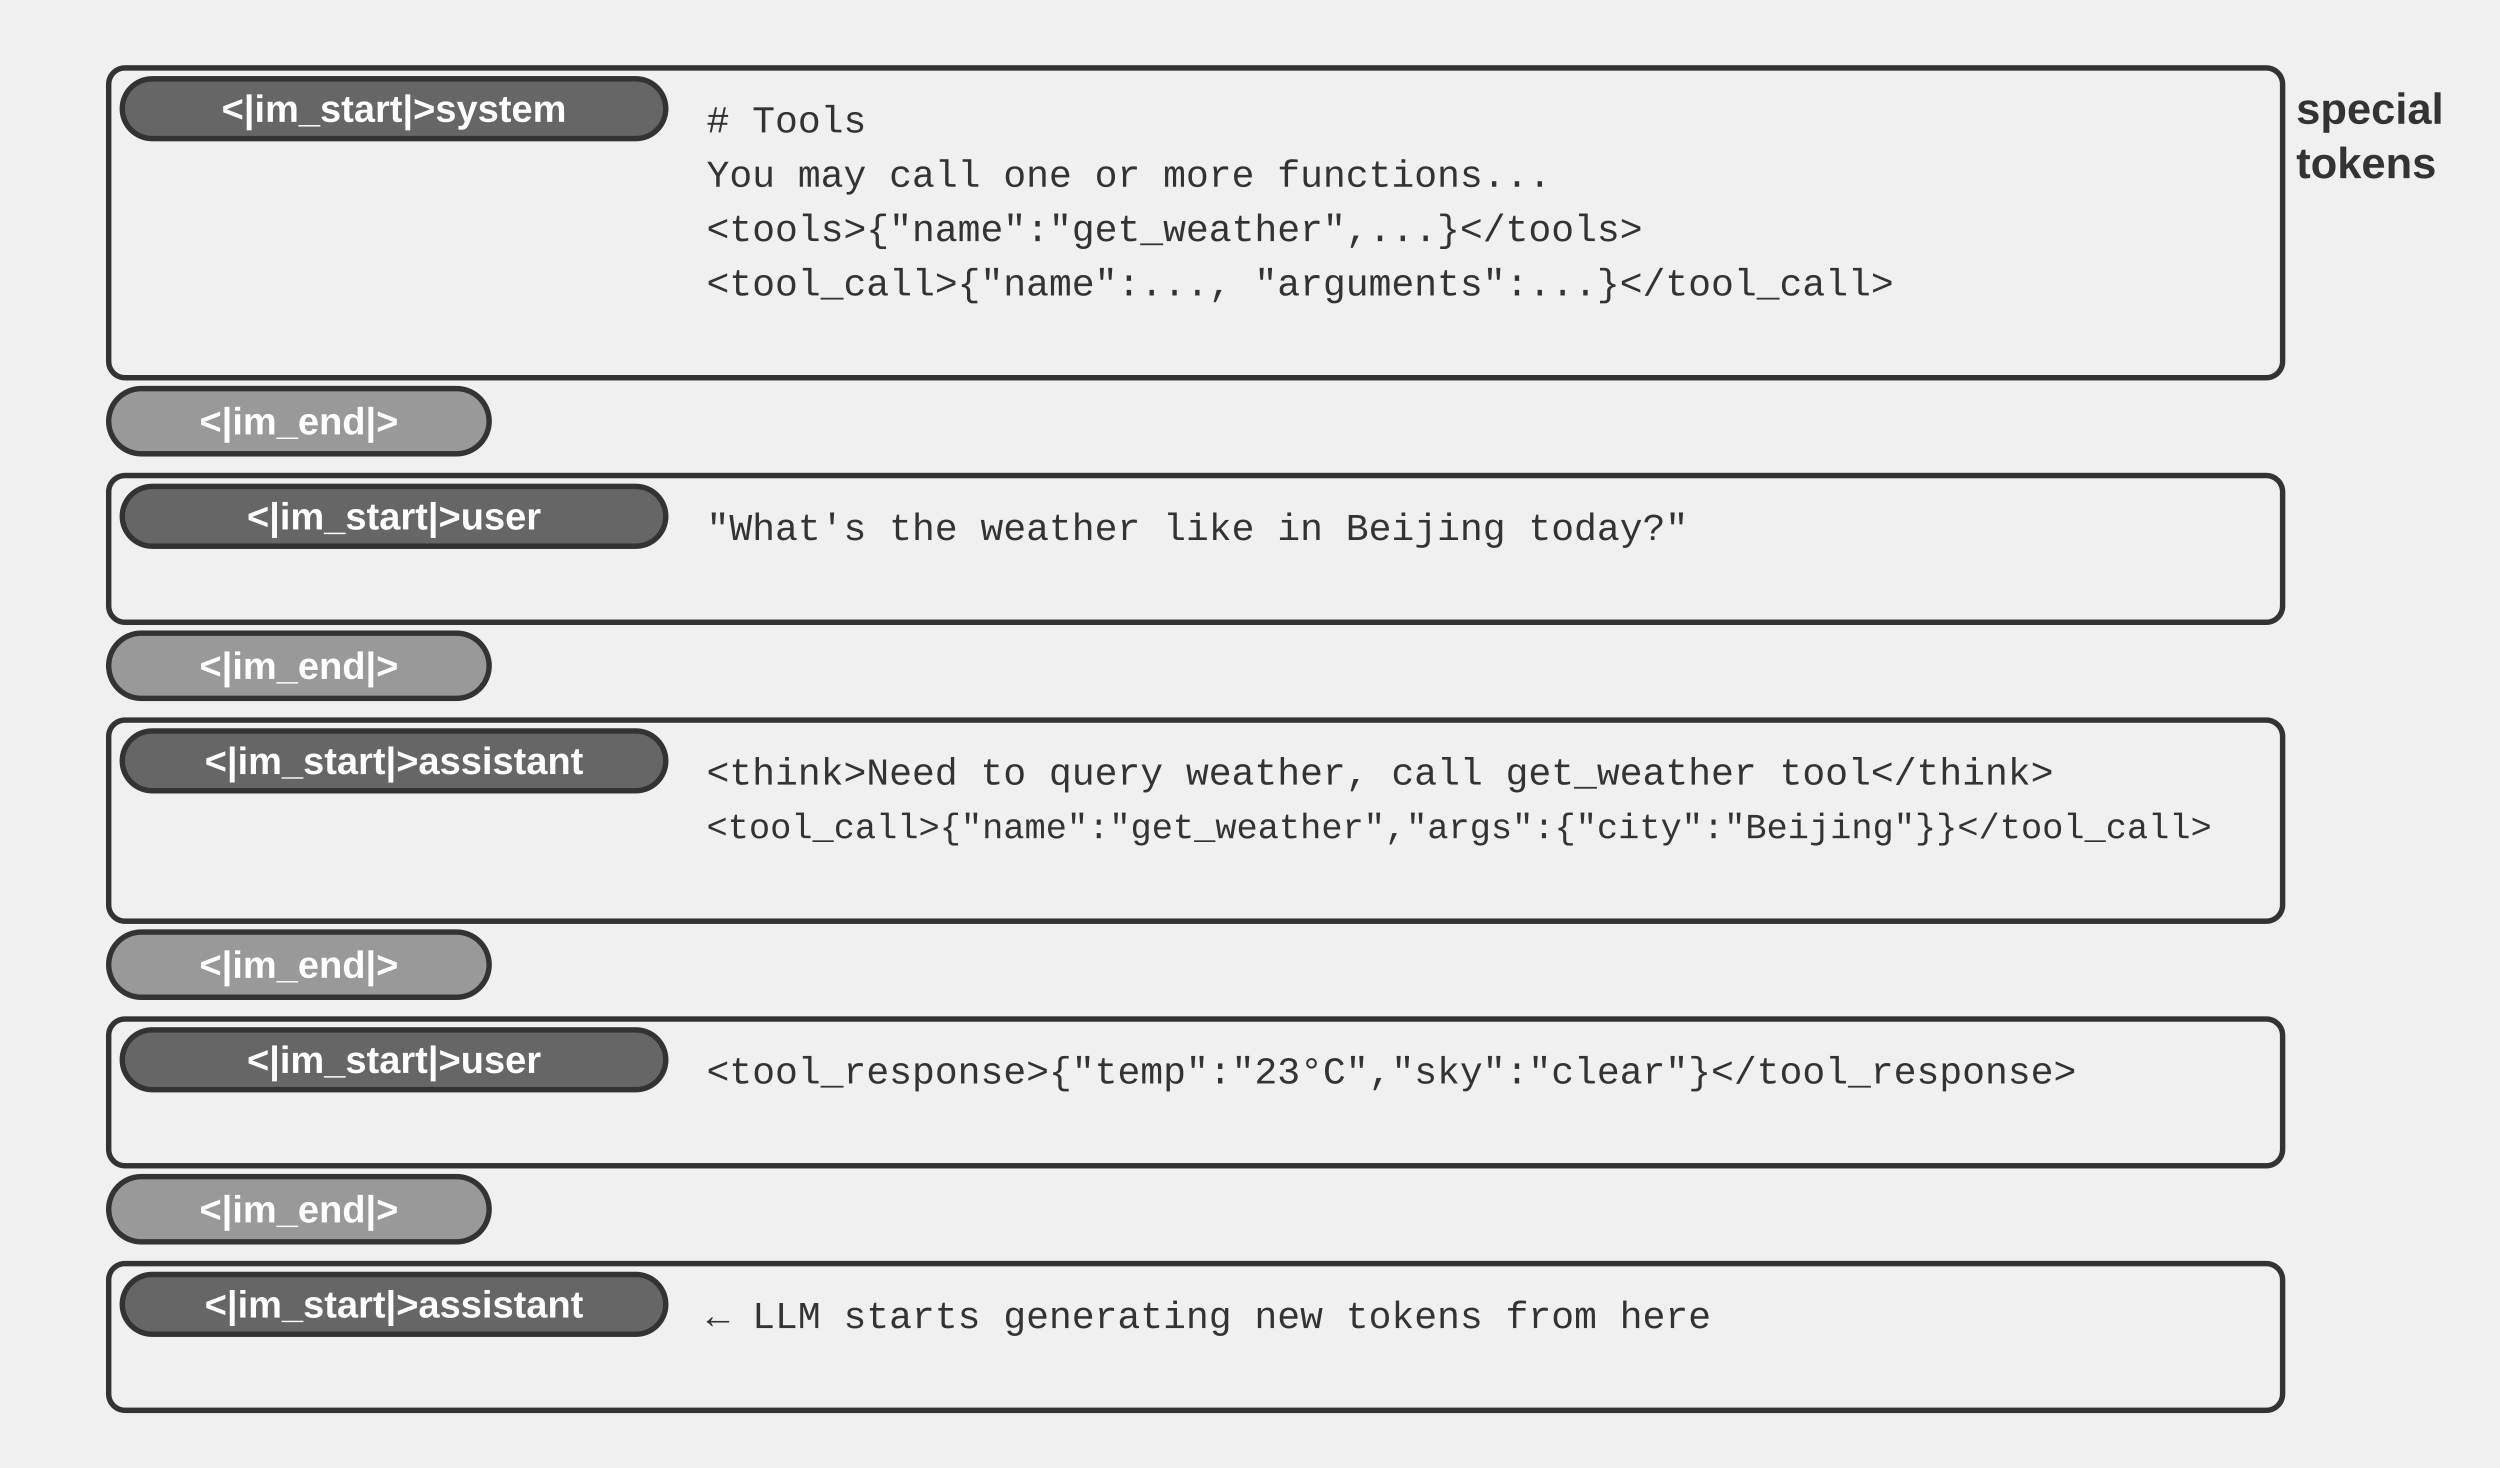
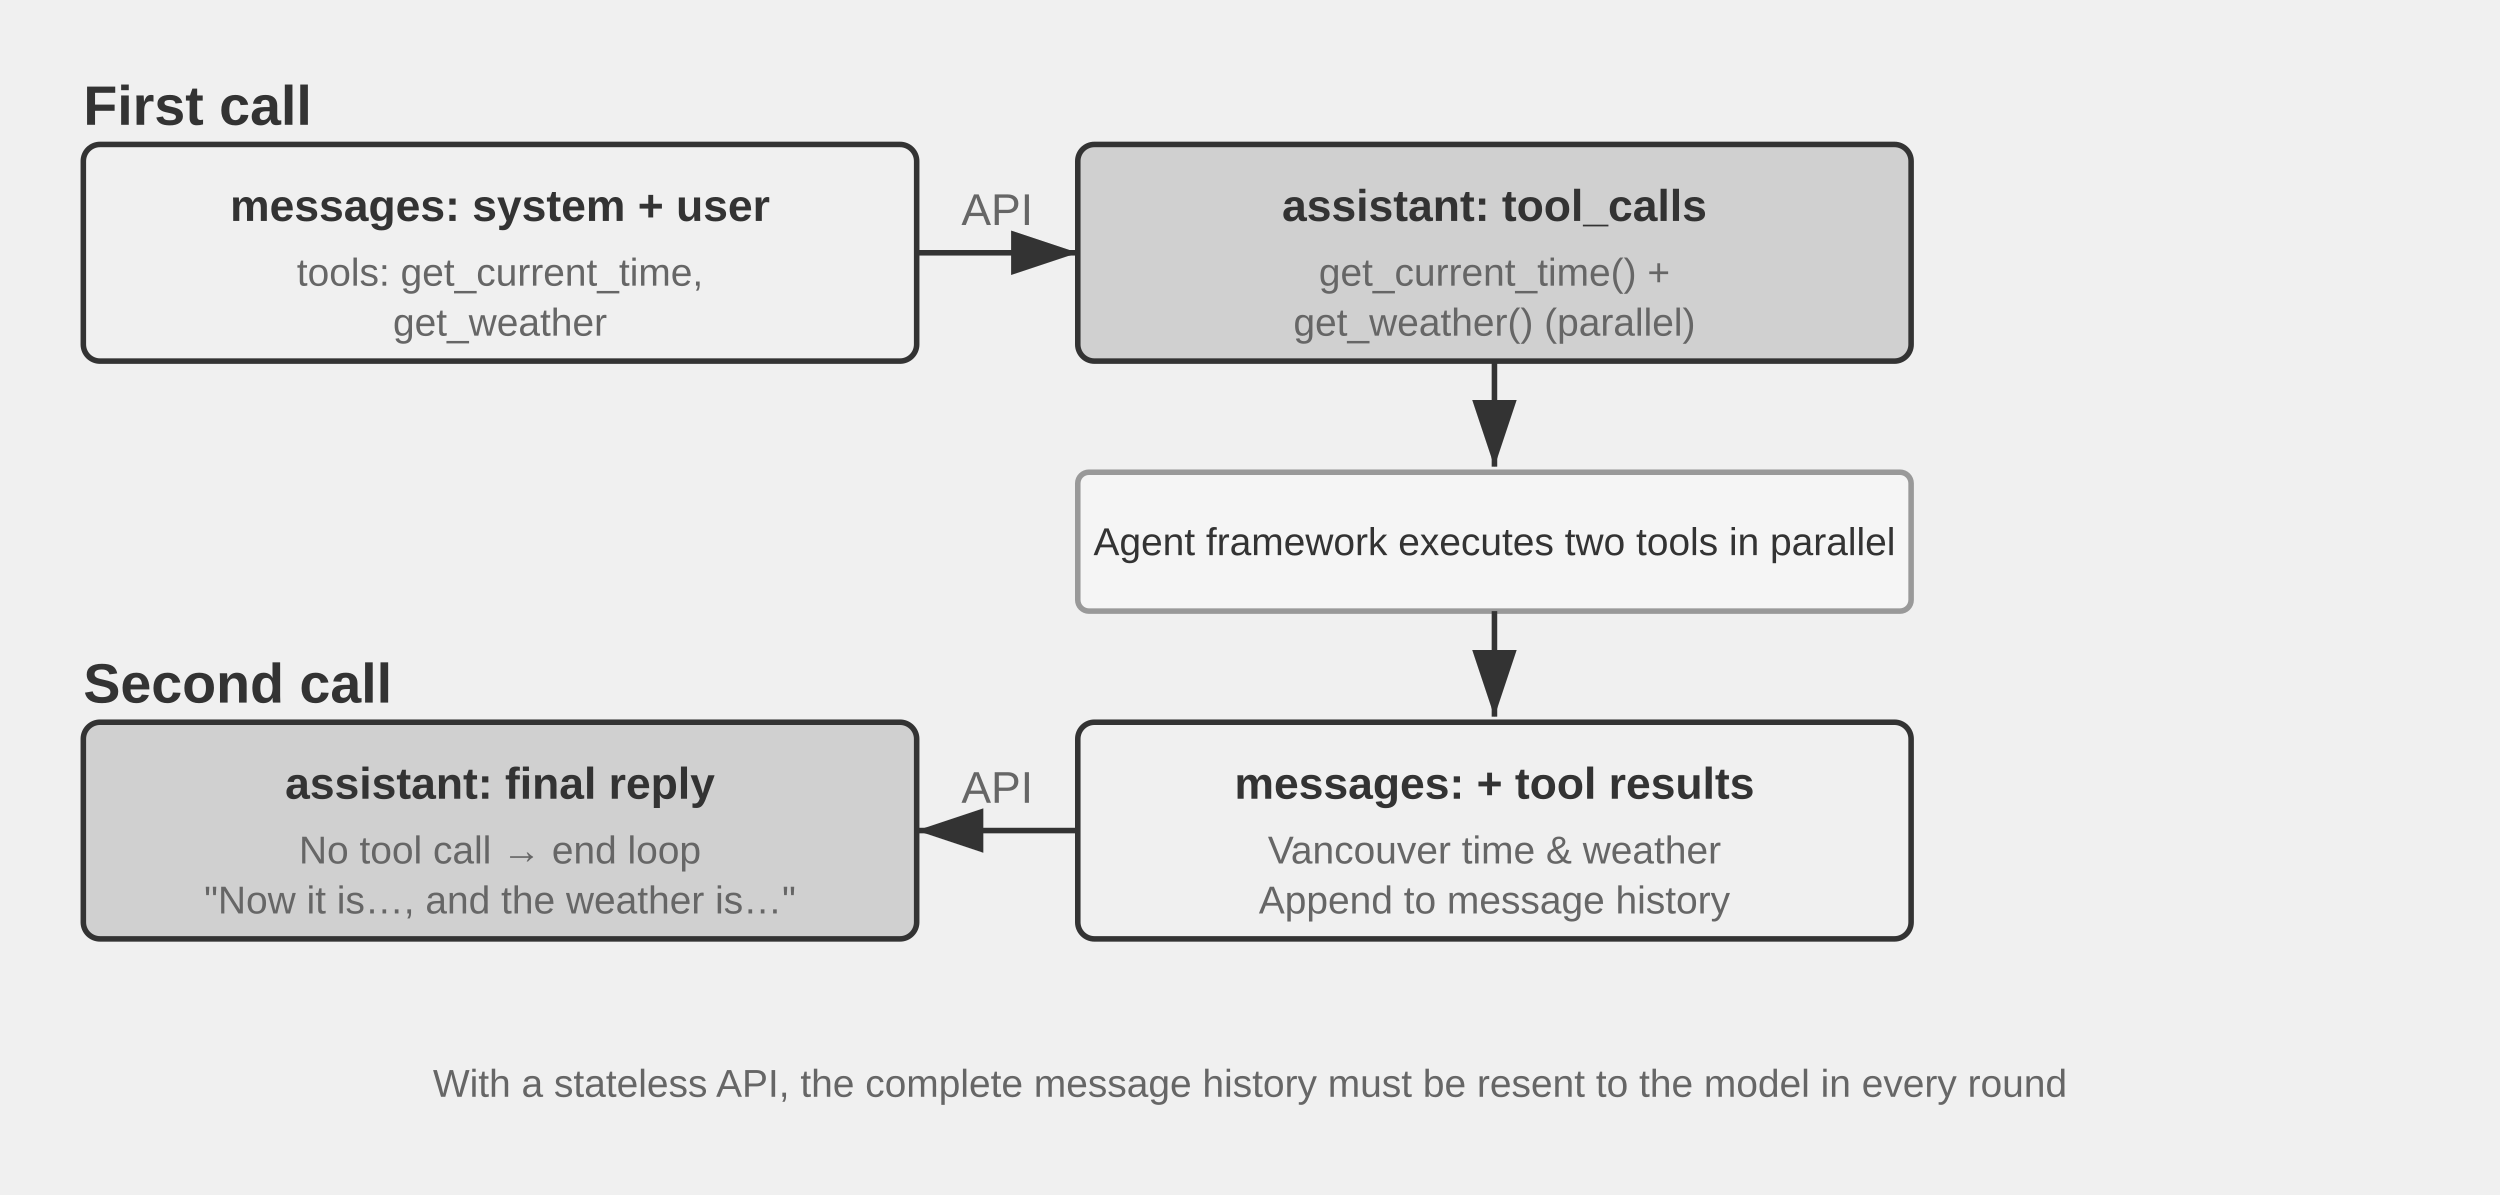
- <svg xmlns="http://www.w3.org/2000/svg" viewBox="0 40 920 540" width="920" height="540" style="background:#ffffff">
+ <svg xmlns="http://www.w3.org/2000/svg" xml:lang="en" viewBox="0 40 900 430" width="900" height="430" style="background:#ffffff">
  <defs>
    <marker id="ah" markerWidth="12" markerHeight="8" refX="12" refY="4" orient="auto">
      <polygon points="0 0, 12 4, 0 8" fill="#333333" />
    </marker>
    <marker id="ah-light" markerWidth="12" markerHeight="8" refX="12" refY="4" orient="auto">
      <polygon points="0 0, 12 4, 0 8" fill="#999999" />
    </marker>
  </defs>
-   <rect x="40" y="65" width="800" height="114" rx="6" fill="#f0f0f0" stroke="#333333" stroke-width="2" />
-   <rect x="45" y="69" width="200" height="22" rx="11" fill="#666666" stroke="#333333" stroke-width="2" />
-   <text x="145.0" y="80.0" font-family="Arial, 'Helvetica Neue', Helvetica, 'PingFang SC', 'Microsoft YaHei', sans-serif" font-size="14" fill="#ffffff" text-anchor="middle" dominant-baseline="central" font-weight="bold">&lt;|im_start|&gt;system</text>
-   <text x="260" y="85" font-family="'Courier New', Courier, monospace" font-size="14" fill="#333333" text-anchor="start" dominant-baseline="central"># Tools</text>
-   <text x="260" y="105" font-family="'Courier New', Courier, monospace" font-size="14" fill="#333333" text-anchor="start" dominant-baseline="central">You may call one or more functions...</text>
-   <text x="260" y="125" font-family="'Courier New', Courier, monospace" font-size="14" fill="#333333" text-anchor="start" dominant-baseline="central">&lt;tools&gt;{"name":"get_weather",...}&lt;/tools&gt;</text>
-   <text x="260" y="145" font-family="'Courier New', Courier, monospace" font-size="14" fill="#333333" text-anchor="start" dominant-baseline="central">&lt;tool_call&gt;{"name":..., "arguments":...}&lt;/tool_call&gt;</text>
-   <rect x="40" y="183" width="140" height="24" rx="12" fill="#999999" stroke="#333333" stroke-width="2" />
-   <text x="110.0" y="195.0" font-family="Arial, 'Helvetica Neue', Helvetica, 'PingFang SC', 'Microsoft YaHei', sans-serif" font-size="14" fill="#ffffff" text-anchor="middle" dominant-baseline="central" font-weight="bold">&lt;|im_end|&gt;</text>
-   <rect x="40" y="215" width="800" height="54" rx="6" fill="#f0f0f0" stroke="#333333" stroke-width="2" />
-   <rect x="45" y="219" width="200" height="22" rx="11" fill="#666666" stroke="#333333" stroke-width="2" />
-   <text x="145.0" y="230.0" font-family="Arial, 'Helvetica Neue', Helvetica, 'PingFang SC', 'Microsoft YaHei', sans-serif" font-size="14" fill="#ffffff" text-anchor="middle" dominant-baseline="central" font-weight="bold">&lt;|im_start|&gt;user</text>
-   <text x="260" y="235" font-family="'Courier New', Courier, monospace" font-size="14" fill="#333333" text-anchor="start" dominant-baseline="central">"What's the weather like in Beijing today?"</text>
-   <rect x="40" y="273" width="140" height="24" rx="12" fill="#999999" stroke="#333333" stroke-width="2" />
-   <text x="110.0" y="285.0" font-family="Arial, 'Helvetica Neue', Helvetica, 'PingFang SC', 'Microsoft YaHei', sans-serif" font-size="14" fill="#ffffff" text-anchor="middle" dominant-baseline="central" font-weight="bold">&lt;|im_end|&gt;</text>
-   <rect x="40" y="305" width="800" height="74" rx="6" fill="#f0f0f0" stroke="#333333" stroke-width="2" />
-   <rect x="45" y="309" width="200" height="22" rx="11" fill="#666666" stroke="#333333" stroke-width="2" />
-   <text x="145.0" y="320.0" font-family="Arial, 'Helvetica Neue', Helvetica, 'PingFang SC', 'Microsoft YaHei', sans-serif" font-size="14" fill="#ffffff" text-anchor="middle" dominant-baseline="central" font-weight="bold">&lt;|im_start|&gt;assistant</text>
-   <text x="260" y="325" font-family="'Courier New', Courier, monospace" font-size="14" fill="#333333" text-anchor="start" dominant-baseline="central">&lt;think&gt;Need to query weather, call get_weather tool&lt;/think&gt;</text>
-   <text x="260" y="345" font-family="'Courier New', Courier, monospace" font-size="13" fill="#333333" text-anchor="start" dominant-baseline="central">&lt;tool_call&gt;{"name":"get_weather","args":{"city":"Beijing"}}&lt;/tool_call&gt;</text>
-   <rect x="40" y="383" width="140" height="24" rx="12" fill="#999999" stroke="#333333" stroke-width="2" />
-   <text x="110.0" y="395.0" font-family="Arial, 'Helvetica Neue', Helvetica, 'PingFang SC', 'Microsoft YaHei', sans-serif" font-size="14" fill="#ffffff" text-anchor="middle" dominant-baseline="central" font-weight="bold">&lt;|im_end|&gt;</text>
-   <rect x="40" y="415" width="800" height="54" rx="6" fill="#f0f0f0" stroke="#333333" stroke-width="2" />
-   <rect x="45" y="419" width="200" height="22" rx="11" fill="#666666" stroke="#333333" stroke-width="2" />
-   <text x="145.0" y="430.0" font-family="Arial, 'Helvetica Neue', Helvetica, 'PingFang SC', 'Microsoft YaHei', sans-serif" font-size="14" fill="#ffffff" text-anchor="middle" dominant-baseline="central" font-weight="bold">&lt;|im_start|&gt;user</text>
-   <text x="260" y="435" font-family="'Courier New', Courier, monospace" font-size="14" fill="#333333" text-anchor="start" dominant-baseline="central">&lt;tool_response&gt;{"temp":"23°C","sky":"clear"}&lt;/tool_response&gt;</text>
-   <rect x="40" y="473" width="140" height="24" rx="12" fill="#999999" stroke="#333333" stroke-width="2" />
-   <text x="110.0" y="485.0" font-family="Arial, 'Helvetica Neue', Helvetica, 'PingFang SC', 'Microsoft YaHei', sans-serif" font-size="14" fill="#ffffff" text-anchor="middle" dominant-baseline="central" font-weight="bold">&lt;|im_end|&gt;</text>
-   <rect x="40" y="505" width="800" height="54" rx="6" fill="#f0f0f0" stroke="#333333" stroke-width="2" />
-   <rect x="45" y="509" width="200" height="22" rx="11" fill="#666666" stroke="#333333" stroke-width="2" />
-   <text x="145.0" y="520.0" font-family="Arial, 'Helvetica Neue', Helvetica, 'PingFang SC', 'Microsoft YaHei', sans-serif" font-size="14" fill="#ffffff" text-anchor="middle" dominant-baseline="central" font-weight="bold">&lt;|im_start|&gt;assistant</text>
-   <text x="260" y="525" font-family="'Courier New', Courier, monospace" font-size="14" fill="#333333" text-anchor="start" dominant-baseline="central">← LLM starts generating new tokens from here</text>
-   <text x="845" y="80" font-family="Arial, 'Helvetica Neue', Helvetica, 'PingFang SC', 'Microsoft YaHei', sans-serif" font-size="16" fill="#333333" text-anchor="start" dominant-baseline="central" font-weight="bold">special</text>
-   <text x="845" y="100" font-family="Arial, 'Helvetica Neue', Helvetica, 'PingFang SC', 'Microsoft YaHei', sans-serif" font-size="16" fill="#333333" text-anchor="start" dominant-baseline="central" font-weight="bold">tokens</text>
+   <text x="30" y="78" font-family="Arial, 'Helvetica Neue', Helvetica, 'PingFang SC', 'Microsoft YaHei', sans-serif" font-size="20" fill="#333333" text-anchor="start" dominant-baseline="central" font-weight="bold">First call</text>
+   <rect x="30" y="92" width="300" height="78" rx="6" fill="#f0f0f0" stroke="#333333" stroke-width="2" />
+   <text x="180" y="114" font-family="Arial, 'Helvetica Neue', Helvetica, 'PingFang SC', 'Microsoft YaHei', sans-serif" font-size="16" fill="#333333" text-anchor="middle" dominant-baseline="central" font-weight="bold">messages: system + user</text>
+   <text x="180" y="138" font-family="Arial, 'Helvetica Neue', Helvetica, 'PingFang SC', 'Microsoft YaHei', sans-serif" font-size="14" fill="#666666" text-anchor="middle" dominant-baseline="central" font-weight="normal">tools: get_current_time,</text>
+   <text x="180" y="156" font-family="Arial, 'Helvetica Neue', Helvetica, 'PingFang SC', 'Microsoft YaHei', sans-serif" font-size="14" fill="#666666" text-anchor="middle" dominant-baseline="central" font-weight="normal">get_weather</text>
+   <line x1="330" y1="131" x2="388" y2="131" stroke="#333333" stroke-width="2" marker-end="url(#ah)" />
+   <text x="359.0" y="121.0" font-family="Arial, 'Helvetica Neue', Helvetica, 'PingFang SC', 'Microsoft YaHei', sans-serif" font-size="16" fill="#666666" text-anchor="middle">API</text>
+   <rect x="388" y="92" width="300" height="78" rx="6" fill="#d0d0d0" stroke="#333333" stroke-width="2" />
+   <text x="538" y="114" font-family="Arial, 'Helvetica Neue', Helvetica, 'PingFang SC', 'Microsoft YaHei', sans-serif" font-size="16" fill="#333333" text-anchor="middle" dominant-baseline="central" font-weight="bold">assistant: tool_calls</text>
+   <text x="538" y="138" font-family="Arial, 'Helvetica Neue', Helvetica, 'PingFang SC', 'Microsoft YaHei', sans-serif" font-size="14" fill="#666666" text-anchor="middle" dominant-baseline="central" font-weight="normal">get_current_time()  +</text>
+   <text x="538" y="156" font-family="Arial, 'Helvetica Neue', Helvetica, 'PingFang SC', 'Microsoft YaHei', sans-serif" font-size="14" fill="#666666" text-anchor="middle" dominant-baseline="central" font-weight="normal">get_weather()  (parallel)</text>
+   <line x1="538" y1="170" x2="538" y2="208" stroke="#333333" stroke-width="2" marker-end="url(#ah)" />
+   <rect x="388" y="210" width="300" height="50" rx="4" fill="#f5f5f5" stroke="#999999" stroke-width="2" />
+   <text x="538" y="235" font-family="Arial, 'Helvetica Neue', Helvetica, 'PingFang SC', 'Microsoft YaHei', sans-serif" font-size="14" fill="#333333" text-anchor="middle" dominant-baseline="central" font-weight="normal">Agent framework executes two tools in parallel</text>
+   <line x1="538" y1="260" x2="538" y2="298" stroke="#333333" stroke-width="2" marker-end="url(#ah)" />
+   <text x="30" y="286" font-family="Arial, 'Helvetica Neue', Helvetica, 'PingFang SC', 'Microsoft YaHei', sans-serif" font-size="20" fill="#333333" text-anchor="start" dominant-baseline="central" font-weight="bold">Second call</text>
+   <rect x="388" y="300" width="300" height="78" rx="6" fill="#f0f0f0" stroke="#333333" stroke-width="2" />
+   <text x="538" y="322" font-family="Arial, 'Helvetica Neue', Helvetica, 'PingFang SC', 'Microsoft YaHei', sans-serif" font-size="16" fill="#333333" text-anchor="middle" dominant-baseline="central" font-weight="bold">messages: + tool results</text>
+   <text x="538" y="346" font-family="Arial, 'Helvetica Neue', Helvetica, 'PingFang SC', 'Microsoft YaHei', sans-serif" font-size="14" fill="#666666" text-anchor="middle" dominant-baseline="central" font-weight="normal">Vancouver time &amp; weather</text>
+   <text x="538" y="364" font-family="Arial, 'Helvetica Neue', Helvetica, 'PingFang SC', 'Microsoft YaHei', sans-serif" font-size="14" fill="#666666" text-anchor="middle" dominant-baseline="central" font-weight="normal">Append to message history</text>
+   <line x1="388" y1="339" x2="330" y2="339" stroke="#333333" stroke-width="2" marker-end="url(#ah)" />
+   <text x="359.0" y="329.0" font-family="Arial, 'Helvetica Neue', Helvetica, 'PingFang SC', 'Microsoft YaHei', sans-serif" font-size="16" fill="#666666" text-anchor="middle">API</text>
+   <rect x="30" y="300" width="300" height="78" rx="6" fill="#d0d0d0" stroke="#333333" stroke-width="2" />
+   <text x="180" y="322" font-family="Arial, 'Helvetica Neue', Helvetica, 'PingFang SC', 'Microsoft YaHei', sans-serif" font-size="16" fill="#333333" text-anchor="middle" dominant-baseline="central" font-weight="bold">assistant: final reply</text>
+   <text x="180" y="346" font-family="Arial, 'Helvetica Neue', Helvetica, 'PingFang SC', 'Microsoft YaHei', sans-serif" font-size="14" fill="#666666" text-anchor="middle" dominant-baseline="central" font-weight="normal">No tool call → end loop</text>
+   <text x="180" y="364" font-family="Arial, 'Helvetica Neue', Helvetica, 'PingFang SC', 'Microsoft YaHei', sans-serif" font-size="14" fill="#666666" text-anchor="middle" dominant-baseline="central" font-weight="normal">"Now it is…, and the weather is…"</text>
+   <text x="450" y="430" font-family="Arial, 'Helvetica Neue', Helvetica, 'PingFang SC', 'Microsoft YaHei', sans-serif" font-size="14" fill="#666666" text-anchor="middle" dominant-baseline="central" font-weight="normal">With a stateless API, the complete message history must be resent to the model in every round</text>
</svg>
